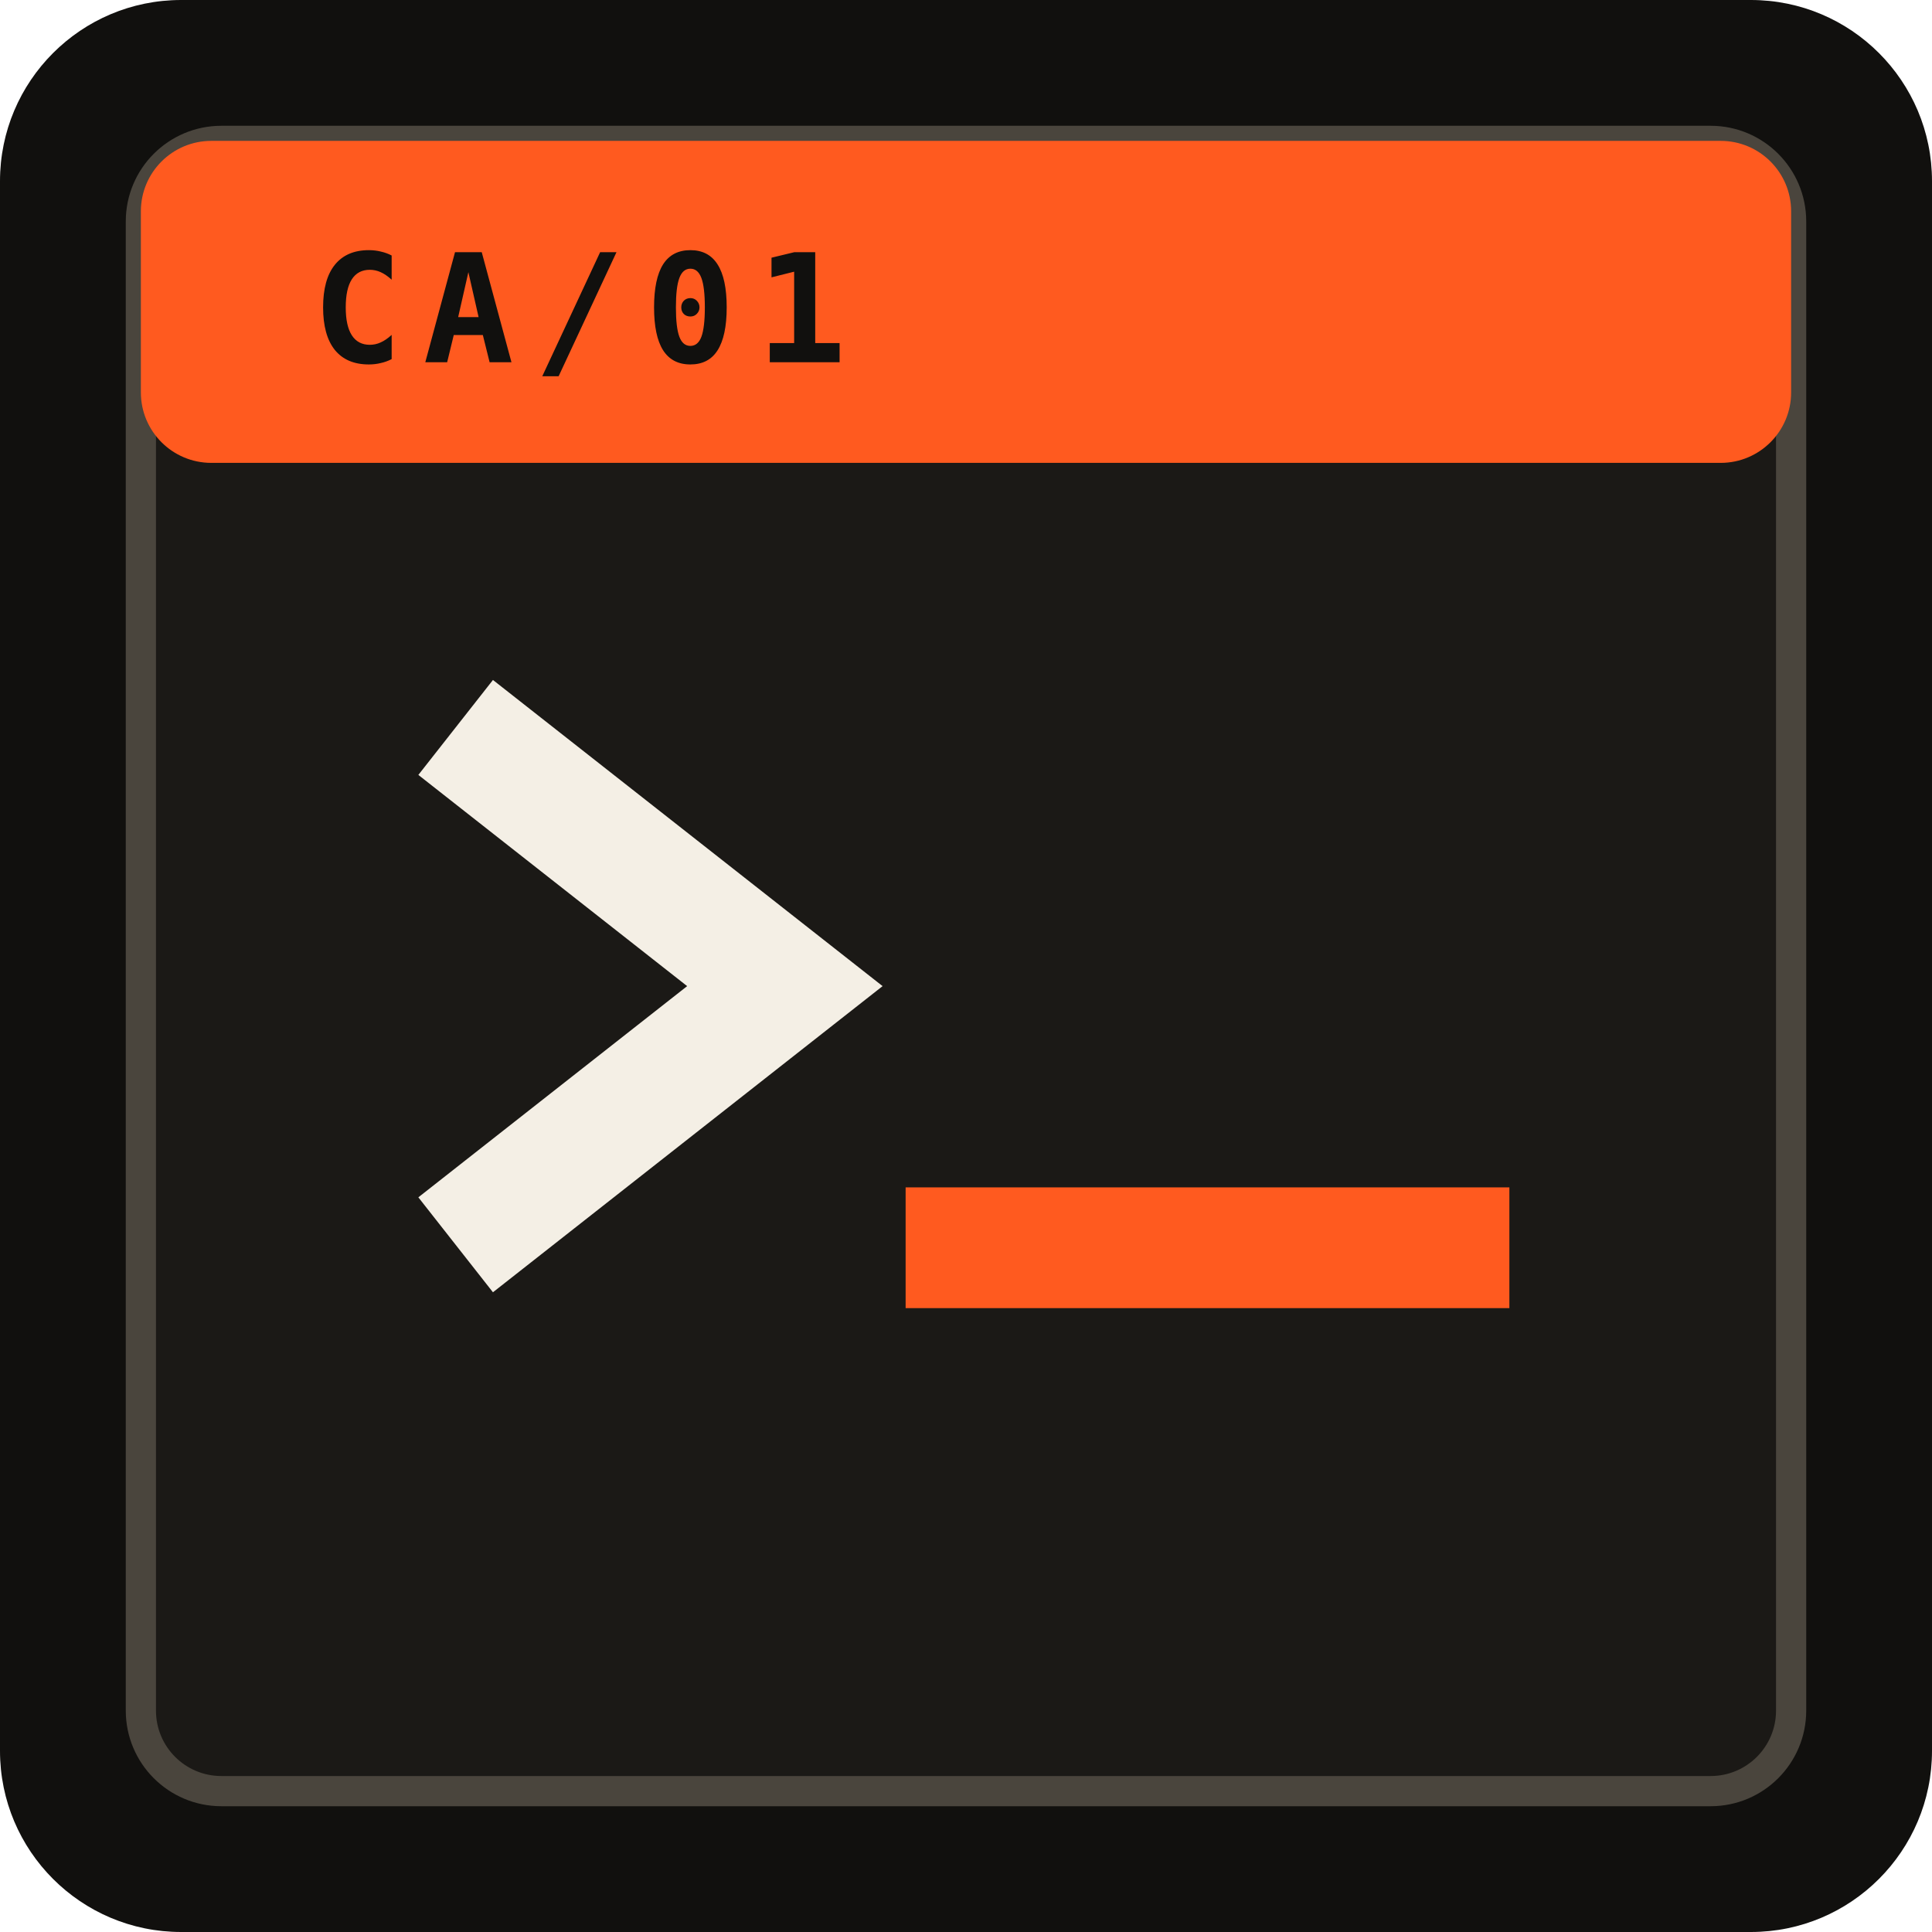
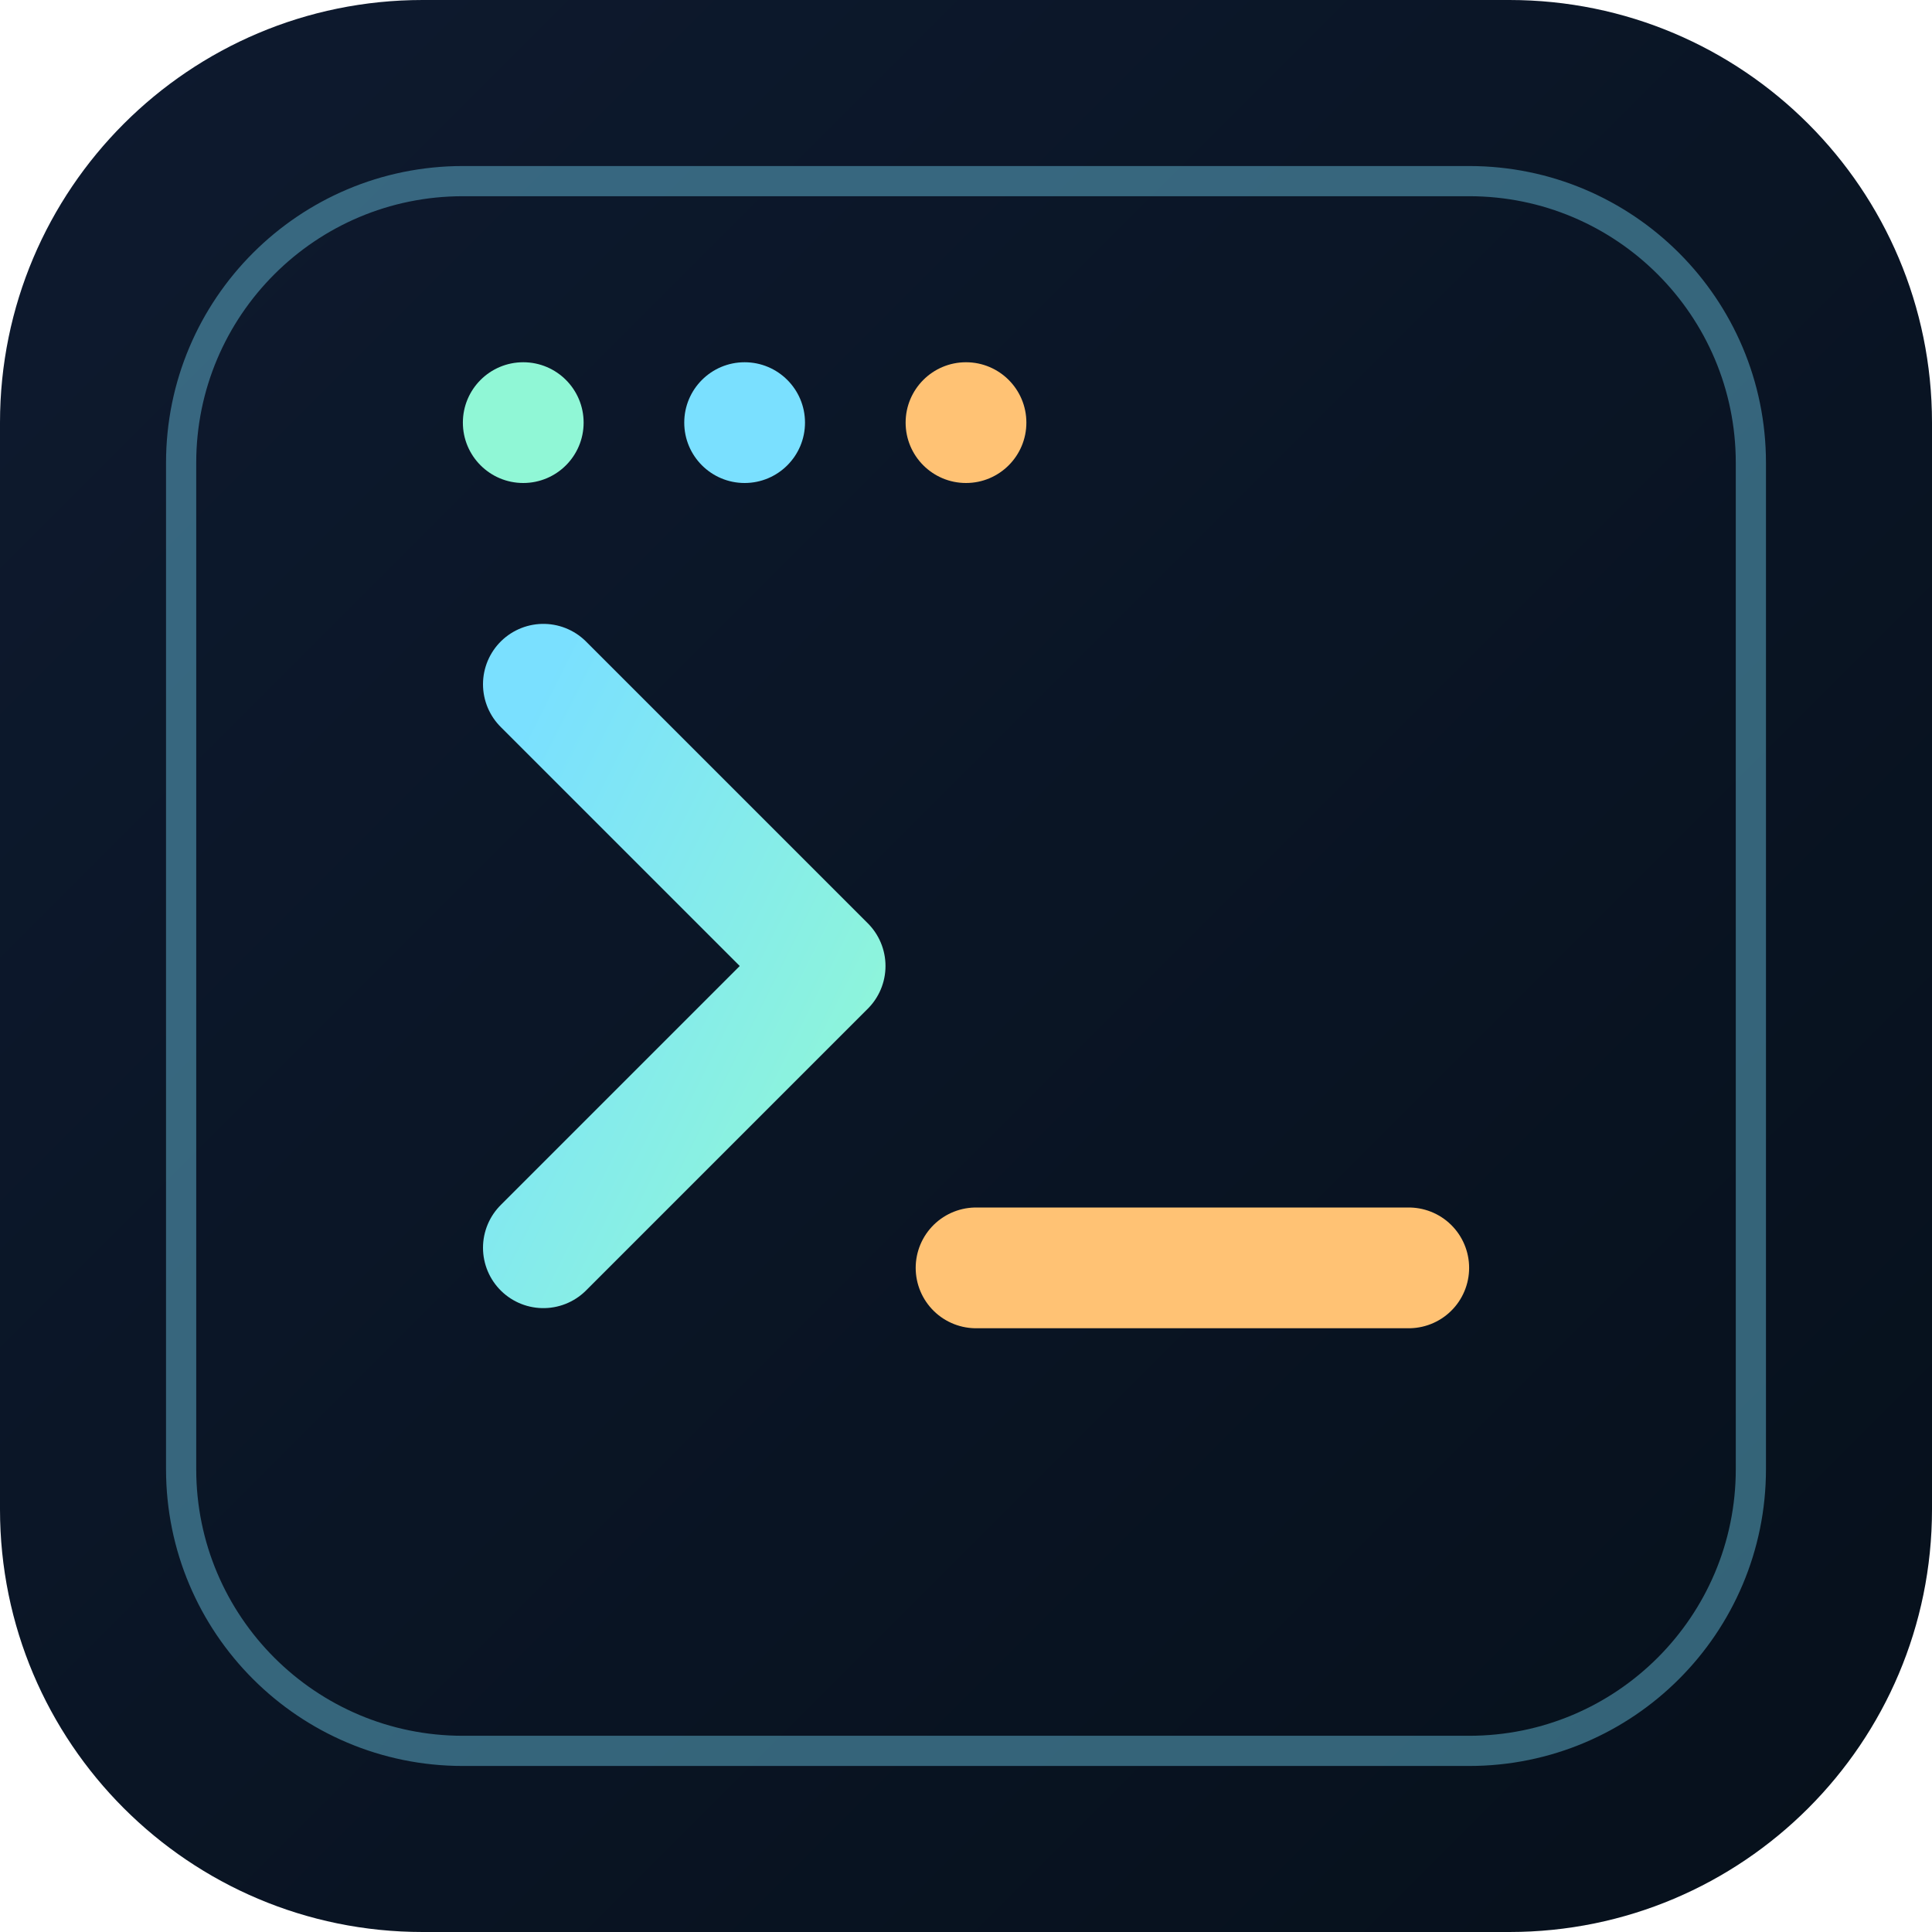
<svg xmlns="http://www.w3.org/2000/svg" viewBox="0 0 192 192" role="img" aria-labelledby="title desc">
-   <rect width="192" height="192" rx="18" fill="#11100e" />
-   <rect x="14" y="14" width="164" height="164" rx="8" fill="#1b1916" stroke="#4a453d" stroke-width="3" />
-   <rect x="14" y="14" width="164" height="32" rx="7" fill="#ff5a1f" />
-   <path d="M50 76L78 98L50 120" fill="none" stroke="#f4efe5" stroke-linecap="square" stroke-linejoin="miter" stroke-width="12" />
-   <path d="M96 124H144" fill="none" stroke="#ff5a1f" stroke-linecap="square" stroke-width="12" />
-   <text x="31" y="36" fill="#11100e" font-family="monospace" font-size="15" font-weight="800" letter-spacing="2">CA/01</text>
+   <defs>
+     <linearGradient id="bg" x1="0%" y1="0%" x2="100%" y2="100%">
+       <stop offset="0%" stop-color="#0e1a2f" />
+       <stop offset="100%" stop-color="#06101b" />
+     </linearGradient>
+     <linearGradient id="accent" x1="0%" y1="0%" x2="100%" y2="100%">
+       <stop offset="0%" stop-color="#7ae0ff" />
+       <stop offset="100%" stop-color="#90f7d6" />
+     </linearGradient>
+   </defs>
+   <rect width="192" height="192" rx="42" fill="url(#bg)" />
+   <rect x="18" y="18" width="156" height="156" rx="28" fill="none" stroke="rgba(122,224,255,0.4)" stroke-width="3" />
+   <path d="M54 68L82 96L54 124" fill="none" stroke="url(#accent)" stroke-linecap="round" stroke-linejoin="round" stroke-width="12" />
+   <path d="M97 126H140" fill="none" stroke="#ffc274" stroke-linecap="round" stroke-width="12" />
+   <circle cx="52" cy="42" r="6" fill="#90f7d6" />
+   <circle cx="74" cy="42" r="6" fill="#7ae0ff" />
+   <circle cx="96" cy="42" r="6" fill="#ffc274" />
</svg>
